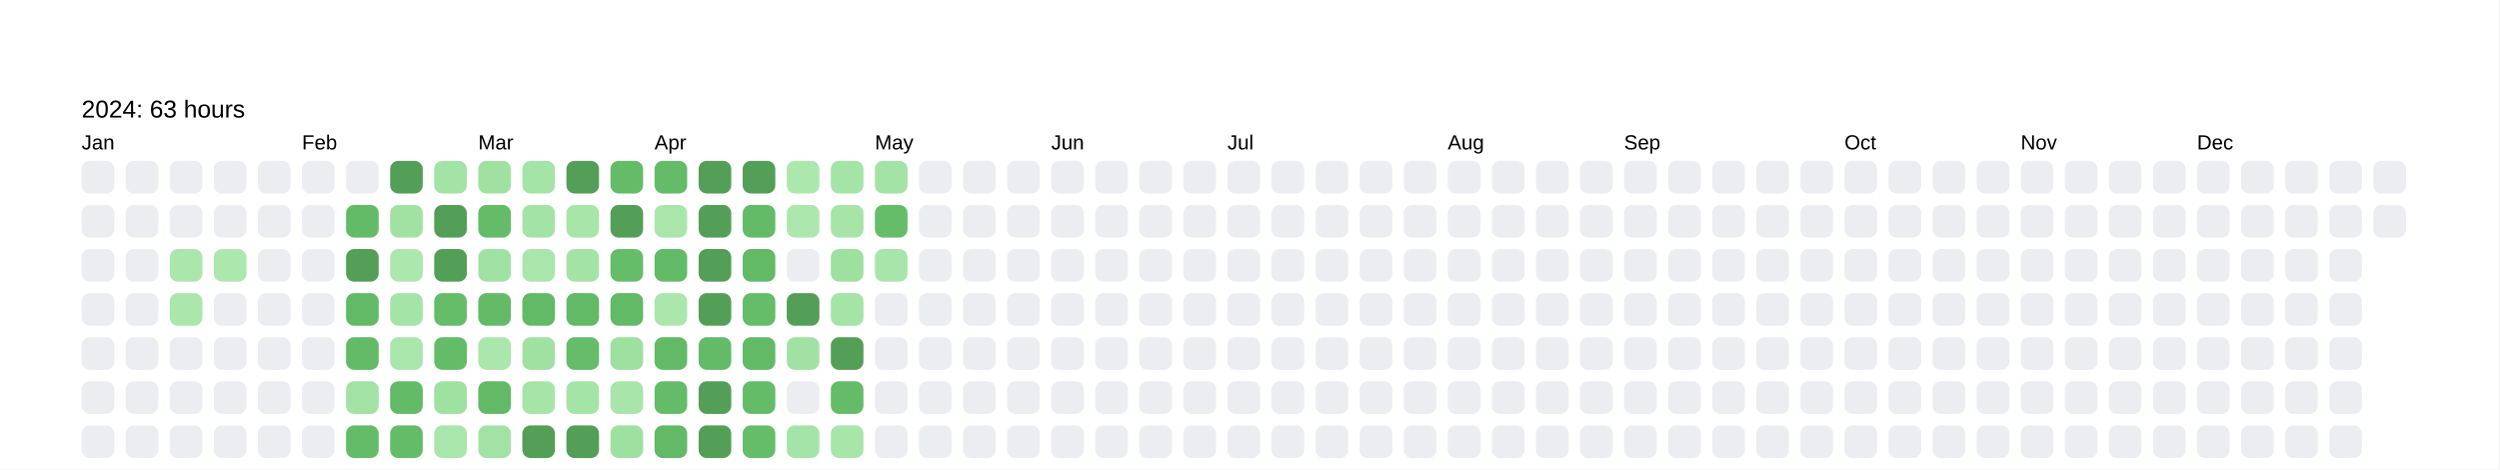
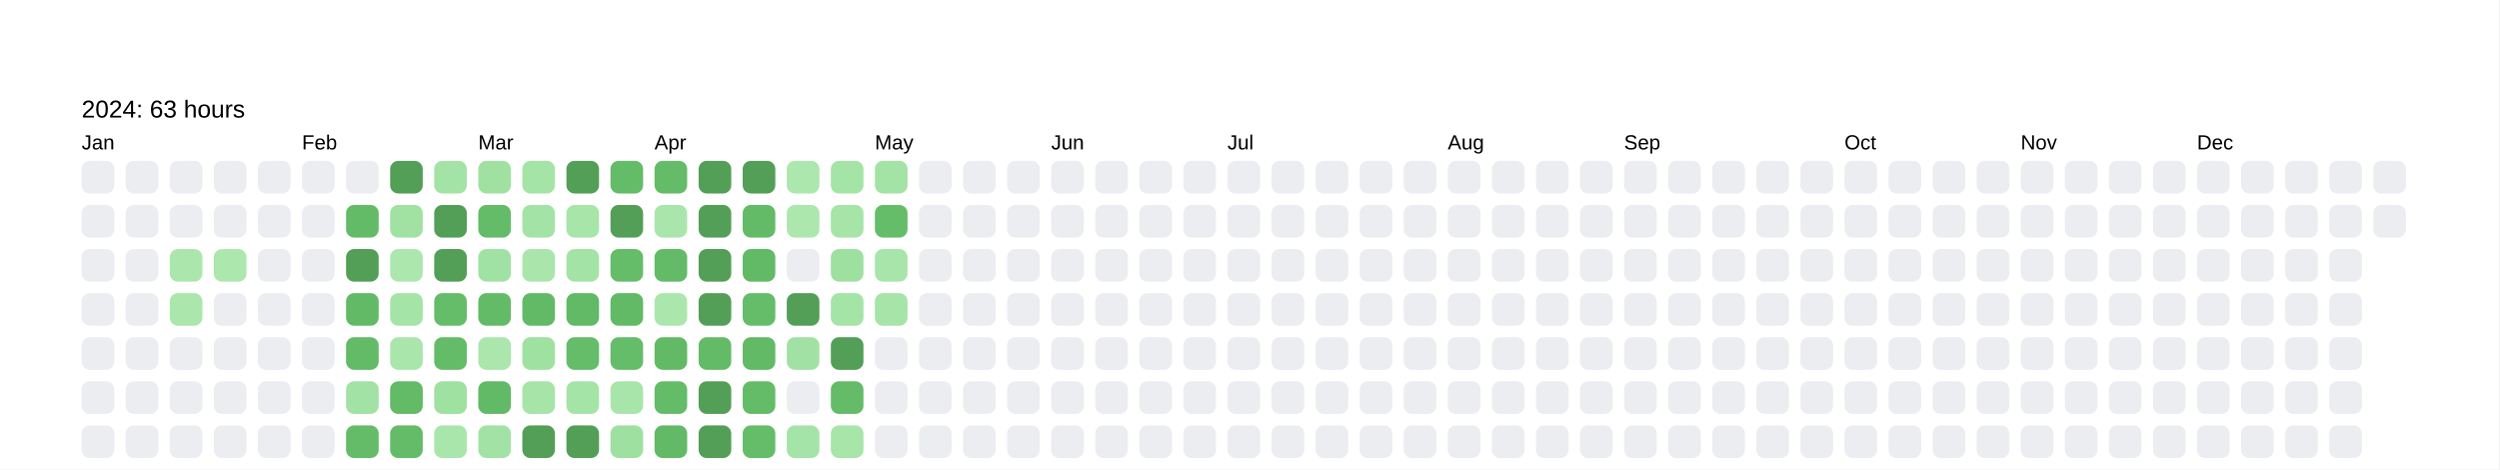
<svg xmlns="http://www.w3.org/2000/svg" baseProfile="full" height="57.5mm" version="1.1" viewBox="0,0,306.2,57.5" width="306.2mm">
  <defs />
  <rect fill="#FFFFFF" height="57.5" width="306.2" x="0" y="0" />
  <text fill="#000000" style="font-size:6px; font-family:Arial; font-weight:bold;" x="10" y="10" />
  <text fill="#000000" style="font-size:3px; font-family:Arial;" x="10" y="14.4">2024: 63 hours</text>
  <text fill="#000000" style="font-size:2.5px; font-family:Arial" x="10" y="18.3">Jan</text>
  <rect fill="#EBEDF0" height="4" rx="1" ry="1" width="4" x="10" y="19.7" />
  <rect fill="#EBEDF0" height="4" rx="1" ry="1" width="4" x="10" y="25.1" />
  <rect fill="#EBEDF0" height="4" rx="1" ry="1" width="4" x="10" y="30.5" />
  <rect fill="#EBEDF0" height="4" rx="1" ry="1" width="4" x="10" y="35.9" />
  <rect fill="#EBEDF0" height="4" rx="1" ry="1" width="4" x="10" y="41.3" />
  <rect fill="#EBEDF0" height="4" rx="1" ry="1" width="4" x="10" y="46.7" />
  <rect fill="#EBEDF0" height="4" rx="1" ry="1" width="4" x="10" y="52.1" />
  <rect fill="#EBEDF0" height="4" rx="1" ry="1" width="4" x="15.4" y="19.7" />
  <rect fill="#EBEDF0" height="4" rx="1" ry="1" width="4" x="15.4" y="25.1" />
  <rect fill="#EBEDF0" height="4" rx="1" ry="1" width="4" x="15.4" y="30.5" />
  <rect fill="#EBEDF0" height="4" rx="1" ry="1" width="4" x="15.4" y="35.9" />
  <rect fill="#EBEDF0" height="4" rx="1" ry="1" width="4" x="15.4" y="41.3" />
  <rect fill="#EBEDF0" height="4" rx="1" ry="1" width="4" x="15.4" y="46.7" />
  <rect fill="#EBEDF0" height="4" rx="1" ry="1" width="4" x="15.4" y="52.1" />
  <rect fill="#EBEDF0" height="4" rx="1" ry="1" width="4" x="20.8" y="19.7" />
  <rect fill="#EBEDF0" height="4" rx="1" ry="1" width="4" x="20.8" y="25.1" />
  <rect fill="#abe7ad" height="4" rx="1" ry="1" width="4" x="20.8" y="30.5" />
  <rect fill="#abe7ad" height="4" rx="1" ry="1" width="4" x="20.8" y="35.9" />
  <rect fill="#EBEDF0" height="4" rx="1" ry="1" width="4" x="20.8" y="41.3" />
  <rect fill="#EBEDF0" height="4" rx="1" ry="1" width="4" x="20.8" y="46.7" />
  <rect fill="#EBEDF0" height="4" rx="1" ry="1" width="4" x="20.8" y="52.1" />
  <rect fill="#EBEDF0" height="4" rx="1" ry="1" width="4" x="26.2" y="19.7" />
  <rect fill="#EBEDF0" height="4" rx="1" ry="1" width="4" x="26.2" y="25.1" />
  <rect fill="#ace7ae" height="4" rx="1" ry="1" width="4" x="26.2" y="30.5" />
  <rect fill="#EBEDF0" height="4" rx="1" ry="1" width="4" x="26.2" y="35.9" />
  <rect fill="#EBEDF0" height="4" rx="1" ry="1" width="4" x="26.2" y="41.3" />
  <rect fill="#EBEDF0" height="4" rx="1" ry="1" width="4" x="26.2" y="46.7" />
  <rect fill="#EBEDF0" height="4" rx="1" ry="1" width="4" x="26.2" y="52.1" />
  <rect fill="#EBEDF0" height="4" rx="1" ry="1" width="4" x="31.6" y="19.7" />
  <rect fill="#EBEDF0" height="4" rx="1" ry="1" width="4" x="31.6" y="25.1" />
  <rect fill="#EBEDF0" height="4" rx="1" ry="1" width="4" x="31.6" y="30.5" />
  <rect fill="#EBEDF0" height="4" rx="1" ry="1" width="4" x="31.6" y="35.9" />
  <rect fill="#EBEDF0" height="4" rx="1" ry="1" width="4" x="31.6" y="41.3" />
  <rect fill="#EBEDF0" height="4" rx="1" ry="1" width="4" x="31.6" y="46.7" />
  <rect fill="#EBEDF0" height="4" rx="1" ry="1" width="4" x="31.6" y="52.1" />
  <text fill="#000000" style="font-size:2.5px; font-family:Arial" x="37.0" y="18.3">Feb</text>
  <rect fill="#EBEDF0" height="4" rx="1" ry="1" width="4" x="37.0" y="19.7" />
  <rect fill="#EBEDF0" height="4" rx="1" ry="1" width="4" x="37.0" y="25.1" />
  <rect fill="#EBEDF0" height="4" rx="1" ry="1" width="4" x="37.0" y="30.5" />
  <rect fill="#EBEDF0" height="4" rx="1" ry="1" width="4" x="37.0" y="35.9" />
  <rect fill="#EBEDF0" height="4" rx="1" ry="1" width="4" x="37.0" y="41.3" />
  <rect fill="#EBEDF0" height="4" rx="1" ry="1" width="4" x="37.0" y="46.7" />
  <rect fill="#EBEDF0" height="4" rx="1" ry="1" width="4" x="37.0" y="52.1" />
  <rect fill="#EBEDF0" height="4" rx="1" ry="1" width="4" x="42.4" y="19.7" />
  <rect fill="#63bb68" height="4" rx="1" ry="1" width="4" x="42.4" y="25.1" />
  <rect fill="#549F57" height="4" rx="1" ry="1" width="4" x="42.4" y="30.5" />
  <rect fill="#62ba67" height="4" rx="1" ry="1" width="4" x="42.4" y="35.9" />
  <rect fill="#63ba67" height="4" rx="1" ry="1" width="4" x="42.4" y="41.3" />
  <rect fill="#a2e2a4" height="4" rx="1" ry="1" width="4" x="42.4" y="46.7" />
  <rect fill="#64bb68" height="4" rx="1" ry="1" width="4" x="42.4" y="52.1" />
  <rect fill="#549F57" height="4" rx="1" ry="1" width="4" x="47.8" y="19.7" />
  <rect fill="#a1e2a3" height="4" rx="1" ry="1" width="4" x="47.8" y="25.1" />
  <rect fill="#ace7ae" height="4" rx="1" ry="1" width="4" x="47.8" y="30.5" />
  <rect fill="#a5e4a7" height="4" rx="1" ry="1" width="4" x="47.8" y="35.9" />
  <rect fill="#a9e6ab" height="4" rx="1" ry="1" width="4" x="47.8" y="41.3" />
  <rect fill="#63ba67" height="4" rx="1" ry="1" width="4" x="47.8" y="46.7" />
  <rect fill="#64bc69" height="4" rx="1" ry="1" width="4" x="47.8" y="52.1" />
  <rect fill="#a4e3a6" height="4" rx="1" ry="1" width="4" x="53.2" y="19.7" />
  <rect fill="#549F57" height="4" rx="1" ry="1" width="4" x="53.2" y="25.1" />
  <rect fill="#549F57" height="4" rx="1" ry="1" width="4" x="53.2" y="30.5" />
  <rect fill="#65bd6a" height="4" rx="1" ry="1" width="4" x="53.2" y="35.9" />
  <rect fill="#64bc69" height="4" rx="1" ry="1" width="4" x="53.2" y="41.3" />
  <rect fill="#9ee1a1" height="4" rx="1" ry="1" width="4" x="53.2" y="46.7" />
  <rect fill="#a9e6ab" height="4" rx="1" ry="1" width="4" x="53.2" y="52.1" />
  <text fill="#000000" style="font-size:2.5px; font-family:Arial" x="58.6" y="18.3">Mar</text>
  <rect fill="#a0e1a2" height="4" rx="1" ry="1" width="4" x="58.6" y="19.7" />
  <rect fill="#64bc69" height="4" rx="1" ry="1" width="4" x="58.6" y="25.1" />
  <rect fill="#a0e2a3" height="4" rx="1" ry="1" width="4" x="58.6" y="30.5" />
  <rect fill="#63bb67" height="4" rx="1" ry="1" width="4" x="58.6" y="35.9" />
  <rect fill="#abe6ad" height="4" rx="1" ry="1" width="4" x="58.6" y="41.3" />
  <rect fill="#62b966" height="4" rx="1" ry="1" width="4" x="58.6" y="46.7" />
  <rect fill="#a2e3a5" height="4" rx="1" ry="1" width="4" x="58.6" y="52.1" />
  <rect fill="#a5e4a7" height="4" rx="1" ry="1" width="4" x="64" y="19.7" />
  <rect fill="#a3e3a6" height="4" rx="1" ry="1" width="4" x="64" y="25.1" />
  <rect fill="#aae6ac" height="4" rx="1" ry="1" width="4" x="64" y="30.5" />
  <rect fill="#62ba67" height="4" rx="1" ry="1" width="4" x="64" y="35.9" />
  <rect fill="#9fe1a1" height="4" rx="1" ry="1" width="4" x="64" y="41.3" />
  <rect fill="#a6e4a8" height="4" rx="1" ry="1" width="4" x="64" y="46.7" />
  <rect fill="#549F57" height="4" rx="1" ry="1" width="4" x="64" y="52.1" />
  <rect fill="#549F57" height="4" rx="1" ry="1" width="4" x="69.4" y="19.7" />
  <rect fill="#a7e5a9" height="4" rx="1" ry="1" width="4" x="69.4" y="25.1" />
  <rect fill="#a4e3a6" height="4" rx="1" ry="1" width="4" x="69.4" y="30.5" />
  <rect fill="#62b966" height="4" rx="1" ry="1" width="4" x="69.4" y="35.9" />
  <rect fill="#65bc69" height="4" rx="1" ry="1" width="4" x="69.4" y="41.3" />
  <rect fill="#a5e4a7" height="4" rx="1" ry="1" width="4" x="69.4" y="46.7" />
  <rect fill="#549F57" height="4" rx="1" ry="1" width="4" x="69.4" y="52.1" />
  <rect fill="#64bc69" height="4" rx="1" ry="1" width="4" x="74.8" y="19.7" />
  <rect fill="#549F57" height="4" rx="1" ry="1" width="4" x="74.8" y="25.1" />
  <rect fill="#65bd6a" height="4" rx="1" ry="1" width="4" x="74.8" y="30.5" />
  <rect fill="#62b966" height="4" rx="1" ry="1" width="4" x="74.8" y="35.9" />
-   <rect fill="#9de09f" height="4" rx="1" ry="1" width="4" x="74.8" y="41.3" />
+   <rect fill="#65bd6a" height="4" rx="1" ry="1" width="4" x="74.8" y="41.3" />
  <rect fill="#a8e5aa" height="4" rx="1" ry="1" width="4" x="74.8" y="46.7" />
  <rect fill="#9ee0a0" height="4" rx="1" ry="1" width="4" x="74.8" y="52.1" />
  <text fill="#000000" style="font-size:2.5px; font-family:Arial" x="80.2" y="18.3">Apr</text>
  <rect fill="#64bc69" height="4" rx="1" ry="1" width="4" x="80.2" y="19.7" />
  <rect fill="#aae6ac" height="4" rx="1" ry="1" width="4" x="80.2" y="25.1" />
  <rect fill="#63bb68" height="4" rx="1" ry="1" width="4" x="80.2" y="30.5" />
  <rect fill="#abe7ad" height="4" rx="1" ry="1" width="4" x="80.2" y="35.9" />
  <rect fill="#62ba67" height="4" rx="1" ry="1" width="4" x="80.2" y="41.3" />
  <rect fill="#64bc69" height="4" rx="1" ry="1" width="4" x="80.2" y="46.7" />
  <rect fill="#62b966" height="4" rx="1" ry="1" width="4" x="80.2" y="52.1" />
  <rect fill="#549F57" height="4" rx="1" ry="1" width="4" x="85.6" y="19.7" />
  <rect fill="#549F57" height="4" rx="1" ry="1" width="4" x="85.6" y="25.1" />
  <rect fill="#549F57" height="4" rx="1" ry="1" width="4" x="85.6" y="30.5" />
  <rect fill="#549F57" height="4" rx="1" ry="1" width="4" x="85.6" y="35.9" />
  <rect fill="#63bb68" height="4" rx="1" ry="1" width="4" x="85.6" y="41.3" />
  <rect fill="#549F57" height="4" rx="1" ry="1" width="4" x="85.6" y="46.7" />
  <rect fill="#549F57" height="4" rx="1" ry="1" width="4" x="85.6" y="52.1" />
  <rect fill="#549F57" height="4" rx="1" ry="1" width="4" x="91" y="19.7" />
  <rect fill="#63bb68" height="4" rx="1" ry="1" width="4" x="91" y="25.1" />
  <rect fill="#62b966" height="4" rx="1" ry="1" width="4" x="91" y="30.5" />
  <rect fill="#65bc69" height="4" rx="1" ry="1" width="4" x="91" y="35.9" />
  <rect fill="#62b966" height="4" rx="1" ry="1" width="4" x="91" y="41.3" />
  <rect fill="#64bc69" height="4" rx="1" ry="1" width="4" x="91" y="46.7" />
  <rect fill="#65bd6a" height="4" rx="1" ry="1" width="4" x="91" y="52.1" />
  <rect fill="#ace7ae" height="4" rx="1" ry="1" width="4" x="96.4" y="19.7" />
  <rect fill="#ace7ae" height="4" rx="1" ry="1" width="4" x="96.4" y="25.1" />
  <rect fill="#EBEDF0" height="4" rx="1" ry="1" width="4" x="96.4" y="30.5" />
  <rect fill="#549F57" height="4" rx="1" ry="1" width="4" x="96.4" y="35.9" />
  <rect fill="#a1e2a4" height="4" rx="1" ry="1" width="4" x="96.4" y="41.3" />
  <rect fill="#EBEDF0" height="4" rx="1" ry="1" width="4" x="96.4" y="46.7" />
  <rect fill="#a5e4a8" height="4" rx="1" ry="1" width="4" x="96.4" y="52.1" />
  <rect fill="#a5e4a7" height="4" rx="1" ry="1" width="4" x="101.8" y="19.7" />
  <rect fill="#a6e4a8" height="4" rx="1" ry="1" width="4" x="101.8" y="25.1" />
  <rect fill="#9ee0a0" height="4" rx="1" ry="1" width="4" x="101.8" y="30.5" />
  <rect fill="#a4e4a7" height="4" rx="1" ry="1" width="4" x="101.8" y="35.9" />
  <rect fill="#549F57" height="4" rx="1" ry="1" width="4" x="101.8" y="41.3" />
  <rect fill="#64bc69" height="4" rx="1" ry="1" width="4" x="101.8" y="46.7" />
  <rect fill="#a7e5a9" height="4" rx="1" ry="1" width="4" x="101.8" y="52.1" />
  <text fill="#000000" style="font-size:2.5px; font-family:Arial" x="107.2" y="18.3">May</text>
  <rect fill="#a3e3a5" height="4" rx="1" ry="1" width="4" x="107.2" y="19.7" />
  <rect fill="#65bd6a" height="4" rx="1" ry="1" width="4" x="107.2" y="25.1" />
  <rect fill="#a8e5aa" height="4" rx="1" ry="1" width="4" x="107.2" y="30.5" />
-   <rect fill="#EBEDF0" height="4" rx="1" ry="1" width="4" x="107.2" y="35.9" />
+   <rect fill="#a6e4a8" height="4" rx="1" ry="1" width="4" x="107.2" y="35.9" />
  <rect fill="#EBEDF0" height="4" rx="1" ry="1" width="4" x="107.2" y="41.3" />
  <rect fill="#EBEDF0" height="4" rx="1" ry="1" width="4" x="107.2" y="46.7" />
  <rect fill="#EBEDF0" height="4" rx="1" ry="1" width="4" x="107.2" y="52.1" />
  <rect fill="#EBEDF0" height="4" rx="1" ry="1" width="4" x="112.6" y="19.7" />
  <rect fill="#EBEDF0" height="4" rx="1" ry="1" width="4" x="112.6" y="25.1" />
  <rect fill="#EBEDF0" height="4" rx="1" ry="1" width="4" x="112.6" y="30.5" />
  <rect fill="#EBEDF0" height="4" rx="1" ry="1" width="4" x="112.6" y="35.9" />
  <rect fill="#EBEDF0" height="4" rx="1" ry="1" width="4" x="112.6" y="41.3" />
  <rect fill="#EBEDF0" height="4" rx="1" ry="1" width="4" x="112.6" y="46.7" />
  <rect fill="#EBEDF0" height="4" rx="1" ry="1" width="4" x="112.6" y="52.1" />
  <rect fill="#EBEDF0" height="4" rx="1" ry="1" width="4" x="118" y="19.7" />
  <rect fill="#EBEDF0" height="4" rx="1" ry="1" width="4" x="118" y="25.1" />
  <rect fill="#EBEDF0" height="4" rx="1" ry="1" width="4" x="118" y="30.5" />
  <rect fill="#EBEDF0" height="4" rx="1" ry="1" width="4" x="118" y="35.9" />
  <rect fill="#EBEDF0" height="4" rx="1" ry="1" width="4" x="118" y="41.3" />
  <rect fill="#EBEDF0" height="4" rx="1" ry="1" width="4" x="118" y="46.7" />
  <rect fill="#EBEDF0" height="4" rx="1" ry="1" width="4" x="118" y="52.1" />
  <rect fill="#EBEDF0" height="4" rx="1" ry="1" width="4" x="123.4" y="19.7" />
  <rect fill="#EBEDF0" height="4" rx="1" ry="1" width="4" x="123.4" y="25.1" />
  <rect fill="#EBEDF0" height="4" rx="1" ry="1" width="4" x="123.4" y="30.5" />
  <rect fill="#EBEDF0" height="4" rx="1" ry="1" width="4" x="123.4" y="35.9" />
  <rect fill="#EBEDF0" height="4" rx="1" ry="1" width="4" x="123.4" y="41.3" />
  <rect fill="#EBEDF0" height="4" rx="1" ry="1" width="4" x="123.4" y="46.7" />
  <rect fill="#EBEDF0" height="4" rx="1" ry="1" width="4" x="123.4" y="52.1" />
  <text fill="#000000" style="font-size:2.5px; font-family:Arial" x="128.8" y="18.3">Jun</text>
  <rect fill="#EBEDF0" height="4" rx="1" ry="1" width="4" x="128.8" y="19.7" />
  <rect fill="#EBEDF0" height="4" rx="1" ry="1" width="4" x="128.8" y="25.1" />
  <rect fill="#EBEDF0" height="4" rx="1" ry="1" width="4" x="128.8" y="30.5" />
  <rect fill="#EBEDF0" height="4" rx="1" ry="1" width="4" x="128.8" y="35.9" />
  <rect fill="#EBEDF0" height="4" rx="1" ry="1" width="4" x="128.8" y="41.3" />
  <rect fill="#EBEDF0" height="4" rx="1" ry="1" width="4" x="128.8" y="46.7" />
  <rect fill="#EBEDF0" height="4" rx="1" ry="1" width="4" x="128.8" y="52.1" />
  <rect fill="#EBEDF0" height="4" rx="1" ry="1" width="4" x="134.2" y="19.7" />
  <rect fill="#EBEDF0" height="4" rx="1" ry="1" width="4" x="134.2" y="25.1" />
  <rect fill="#EBEDF0" height="4" rx="1" ry="1" width="4" x="134.2" y="30.5" />
  <rect fill="#EBEDF0" height="4" rx="1" ry="1" width="4" x="134.2" y="35.9" />
  <rect fill="#EBEDF0" height="4" rx="1" ry="1" width="4" x="134.2" y="41.3" />
  <rect fill="#EBEDF0" height="4" rx="1" ry="1" width="4" x="134.2" y="46.7" />
  <rect fill="#EBEDF0" height="4" rx="1" ry="1" width="4" x="134.2" y="52.1" />
  <rect fill="#EBEDF0" height="4" rx="1" ry="1" width="4" x="139.6" y="19.7" />
  <rect fill="#EBEDF0" height="4" rx="1" ry="1" width="4" x="139.6" y="25.1" />
  <rect fill="#EBEDF0" height="4" rx="1" ry="1" width="4" x="139.6" y="30.5" />
  <rect fill="#EBEDF0" height="4" rx="1" ry="1" width="4" x="139.6" y="35.9" />
  <rect fill="#EBEDF0" height="4" rx="1" ry="1" width="4" x="139.6" y="41.3" />
  <rect fill="#EBEDF0" height="4" rx="1" ry="1" width="4" x="139.6" y="46.7" />
  <rect fill="#EBEDF0" height="4" rx="1" ry="1" width="4" x="139.6" y="52.1" />
  <rect fill="#EBEDF0" height="4" rx="1" ry="1" width="4" x="145" y="19.7" />
  <rect fill="#EBEDF0" height="4" rx="1" ry="1" width="4" x="145" y="25.1" />
  <rect fill="#EBEDF0" height="4" rx="1" ry="1" width="4" x="145" y="30.5" />
  <rect fill="#EBEDF0" height="4" rx="1" ry="1" width="4" x="145" y="35.9" />
  <rect fill="#EBEDF0" height="4" rx="1" ry="1" width="4" x="145" y="41.3" />
  <rect fill="#EBEDF0" height="4" rx="1" ry="1" width="4" x="145" y="46.7" />
  <rect fill="#EBEDF0" height="4" rx="1" ry="1" width="4" x="145" y="52.1" />
  <text fill="#000000" style="font-size:2.5px; font-family:Arial" x="150.4" y="18.3">Jul</text>
  <rect fill="#EBEDF0" height="4" rx="1" ry="1" width="4" x="150.4" y="19.7" />
  <rect fill="#EBEDF0" height="4" rx="1" ry="1" width="4" x="150.4" y="25.1" />
  <rect fill="#EBEDF0" height="4" rx="1" ry="1" width="4" x="150.4" y="30.5" />
  <rect fill="#EBEDF0" height="4" rx="1" ry="1" width="4" x="150.4" y="35.9" />
  <rect fill="#EBEDF0" height="4" rx="1" ry="1" width="4" x="150.4" y="41.3" />
  <rect fill="#EBEDF0" height="4" rx="1" ry="1" width="4" x="150.4" y="46.7" />
  <rect fill="#EBEDF0" height="4" rx="1" ry="1" width="4" x="150.4" y="52.1" />
  <rect fill="#EBEDF0" height="4" rx="1" ry="1" width="4" x="155.8" y="19.7" />
  <rect fill="#EBEDF0" height="4" rx="1" ry="1" width="4" x="155.8" y="25.1" />
  <rect fill="#EBEDF0" height="4" rx="1" ry="1" width="4" x="155.8" y="30.5" />
  <rect fill="#EBEDF0" height="4" rx="1" ry="1" width="4" x="155.8" y="35.9" />
  <rect fill="#EBEDF0" height="4" rx="1" ry="1" width="4" x="155.8" y="41.3" />
  <rect fill="#EBEDF0" height="4" rx="1" ry="1" width="4" x="155.8" y="46.7" />
  <rect fill="#EBEDF0" height="4" rx="1" ry="1" width="4" x="155.8" y="52.1" />
  <rect fill="#EBEDF0" height="4" rx="1" ry="1" width="4" x="161.2" y="19.7" />
  <rect fill="#EBEDF0" height="4" rx="1" ry="1" width="4" x="161.2" y="25.1" />
  <rect fill="#EBEDF0" height="4" rx="1" ry="1" width="4" x="161.2" y="30.5" />
  <rect fill="#EBEDF0" height="4" rx="1" ry="1" width="4" x="161.2" y="35.9" />
  <rect fill="#EBEDF0" height="4" rx="1" ry="1" width="4" x="161.2" y="41.3" />
  <rect fill="#EBEDF0" height="4" rx="1" ry="1" width="4" x="161.2" y="46.7" />
  <rect fill="#EBEDF0" height="4" rx="1" ry="1" width="4" x="161.2" y="52.1" />
  <rect fill="#EBEDF0" height="4" rx="1" ry="1" width="4" x="166.6" y="19.7" />
  <rect fill="#EBEDF0" height="4" rx="1" ry="1" width="4" x="166.6" y="25.1" />
  <rect fill="#EBEDF0" height="4" rx="1" ry="1" width="4" x="166.6" y="30.5" />
  <rect fill="#EBEDF0" height="4" rx="1" ry="1" width="4" x="166.6" y="35.9" />
  <rect fill="#EBEDF0" height="4" rx="1" ry="1" width="4" x="166.6" y="41.3" />
  <rect fill="#EBEDF0" height="4" rx="1" ry="1" width="4" x="166.6" y="46.7" />
  <rect fill="#EBEDF0" height="4" rx="1" ry="1" width="4" x="166.6" y="52.1" />
  <rect fill="#EBEDF0" height="4" rx="1" ry="1" width="4" x="172" y="19.7" />
  <rect fill="#EBEDF0" height="4" rx="1" ry="1" width="4" x="172" y="25.1" />
  <rect fill="#EBEDF0" height="4" rx="1" ry="1" width="4" x="172" y="30.5" />
  <rect fill="#EBEDF0" height="4" rx="1" ry="1" width="4" x="172" y="35.9" />
  <rect fill="#EBEDF0" height="4" rx="1" ry="1" width="4" x="172" y="41.3" />
  <rect fill="#EBEDF0" height="4" rx="1" ry="1" width="4" x="172" y="46.7" />
  <rect fill="#EBEDF0" height="4" rx="1" ry="1" width="4" x="172" y="52.1" />
  <text fill="#000000" style="font-size:2.5px; font-family:Arial" x="177.4" y="18.3">Aug</text>
  <rect fill="#EBEDF0" height="4" rx="1" ry="1" width="4" x="177.4" y="19.7" />
  <rect fill="#EBEDF0" height="4" rx="1" ry="1" width="4" x="177.4" y="25.1" />
  <rect fill="#EBEDF0" height="4" rx="1" ry="1" width="4" x="177.4" y="30.5" />
  <rect fill="#EBEDF0" height="4" rx="1" ry="1" width="4" x="177.4" y="35.9" />
  <rect fill="#EBEDF0" height="4" rx="1" ry="1" width="4" x="177.4" y="41.3" />
  <rect fill="#EBEDF0" height="4" rx="1" ry="1" width="4" x="177.4" y="46.7" />
  <rect fill="#EBEDF0" height="4" rx="1" ry="1" width="4" x="177.4" y="52.1" />
  <rect fill="#EBEDF0" height="4" rx="1" ry="1" width="4" x="182.8" y="19.7" />
  <rect fill="#EBEDF0" height="4" rx="1" ry="1" width="4" x="182.8" y="25.1" />
  <rect fill="#EBEDF0" height="4" rx="1" ry="1" width="4" x="182.8" y="30.5" />
  <rect fill="#EBEDF0" height="4" rx="1" ry="1" width="4" x="182.8" y="35.9" />
  <rect fill="#EBEDF0" height="4" rx="1" ry="1" width="4" x="182.8" y="41.3" />
  <rect fill="#EBEDF0" height="4" rx="1" ry="1" width="4" x="182.8" y="46.7" />
  <rect fill="#EBEDF0" height="4" rx="1" ry="1" width="4" x="182.8" y="52.1" />
  <rect fill="#EBEDF0" height="4" rx="1" ry="1" width="4" x="188.2" y="19.7" />
  <rect fill="#EBEDF0" height="4" rx="1" ry="1" width="4" x="188.2" y="25.1" />
  <rect fill="#EBEDF0" height="4" rx="1" ry="1" width="4" x="188.2" y="30.5" />
  <rect fill="#EBEDF0" height="4" rx="1" ry="1" width="4" x="188.2" y="35.9" />
  <rect fill="#EBEDF0" height="4" rx="1" ry="1" width="4" x="188.2" y="41.3" />
  <rect fill="#EBEDF0" height="4" rx="1" ry="1" width="4" x="188.2" y="46.7" />
  <rect fill="#EBEDF0" height="4" rx="1" ry="1" width="4" x="188.2" y="52.1" />
  <rect fill="#EBEDF0" height="4" rx="1" ry="1" width="4" x="193.6" y="19.7" />
  <rect fill="#EBEDF0" height="4" rx="1" ry="1" width="4" x="193.6" y="25.1" />
  <rect fill="#EBEDF0" height="4" rx="1" ry="1" width="4" x="193.6" y="30.5" />
  <rect fill="#EBEDF0" height="4" rx="1" ry="1" width="4" x="193.6" y="35.9" />
  <rect fill="#EBEDF0" height="4" rx="1" ry="1" width="4" x="193.6" y="41.3" />
  <rect fill="#EBEDF0" height="4" rx="1" ry="1" width="4" x="193.6" y="46.7" />
  <rect fill="#EBEDF0" height="4" rx="1" ry="1" width="4" x="193.6" y="52.1" />
  <text fill="#000000" style="font-size:2.5px; font-family:Arial" x="199" y="18.3">Sep</text>
  <rect fill="#EBEDF0" height="4" rx="1" ry="1" width="4" x="199" y="19.7" />
  <rect fill="#EBEDF0" height="4" rx="1" ry="1" width="4" x="199" y="25.1" />
  <rect fill="#EBEDF0" height="4" rx="1" ry="1" width="4" x="199" y="30.5" />
  <rect fill="#EBEDF0" height="4" rx="1" ry="1" width="4" x="199" y="35.9" />
  <rect fill="#EBEDF0" height="4" rx="1" ry="1" width="4" x="199" y="41.3" />
  <rect fill="#EBEDF0" height="4" rx="1" ry="1" width="4" x="199" y="46.7" />
  <rect fill="#EBEDF0" height="4" rx="1" ry="1" width="4" x="199" y="52.1" />
  <rect fill="#EBEDF0" height="4" rx="1" ry="1" width="4" x="204.4" y="19.7" />
  <rect fill="#EBEDF0" height="4" rx="1" ry="1" width="4" x="204.4" y="25.1" />
  <rect fill="#EBEDF0" height="4" rx="1" ry="1" width="4" x="204.4" y="30.5" />
  <rect fill="#EBEDF0" height="4" rx="1" ry="1" width="4" x="204.4" y="35.9" />
  <rect fill="#EBEDF0" height="4" rx="1" ry="1" width="4" x="204.4" y="41.3" />
  <rect fill="#EBEDF0" height="4" rx="1" ry="1" width="4" x="204.4" y="46.7" />
  <rect fill="#EBEDF0" height="4" rx="1" ry="1" width="4" x="204.4" y="52.1" />
  <rect fill="#EBEDF0" height="4" rx="1" ry="1" width="4" x="209.8" y="19.7" />
  <rect fill="#EBEDF0" height="4" rx="1" ry="1" width="4" x="209.8" y="25.1" />
  <rect fill="#EBEDF0" height="4" rx="1" ry="1" width="4" x="209.8" y="30.5" />
  <rect fill="#EBEDF0" height="4" rx="1" ry="1" width="4" x="209.8" y="35.9" />
  <rect fill="#EBEDF0" height="4" rx="1" ry="1" width="4" x="209.8" y="41.3" />
  <rect fill="#EBEDF0" height="4" rx="1" ry="1" width="4" x="209.8" y="46.7" />
  <rect fill="#EBEDF0" height="4" rx="1" ry="1" width="4" x="209.8" y="52.1" />
  <rect fill="#EBEDF0" height="4" rx="1" ry="1" width="4" x="215.2" y="19.7" />
  <rect fill="#EBEDF0" height="4" rx="1" ry="1" width="4" x="215.2" y="25.1" />
  <rect fill="#EBEDF0" height="4" rx="1" ry="1" width="4" x="215.2" y="30.5" />
  <rect fill="#EBEDF0" height="4" rx="1" ry="1" width="4" x="215.2" y="35.9" />
  <rect fill="#EBEDF0" height="4" rx="1" ry="1" width="4" x="215.2" y="41.3" />
  <rect fill="#EBEDF0" height="4" rx="1" ry="1" width="4" x="215.2" y="46.7" />
  <rect fill="#EBEDF0" height="4" rx="1" ry="1" width="4" x="215.2" y="52.1" />
  <rect fill="#EBEDF0" height="4" rx="1" ry="1" width="4" x="220.6" y="19.7" />
  <rect fill="#EBEDF0" height="4" rx="1" ry="1" width="4" x="220.6" y="25.1" />
  <rect fill="#EBEDF0" height="4" rx="1" ry="1" width="4" x="220.6" y="30.5" />
  <rect fill="#EBEDF0" height="4" rx="1" ry="1" width="4" x="220.6" y="35.9" />
  <rect fill="#EBEDF0" height="4" rx="1" ry="1" width="4" x="220.6" y="41.3" />
  <rect fill="#EBEDF0" height="4" rx="1" ry="1" width="4" x="220.6" y="46.7" />
  <rect fill="#EBEDF0" height="4" rx="1" ry="1" width="4" x="220.6" y="52.1" />
  <text fill="#000000" style="font-size:2.5px; font-family:Arial" x="226" y="18.3">Oct</text>
  <rect fill="#EBEDF0" height="4" rx="1" ry="1" width="4" x="226" y="19.7" />
  <rect fill="#EBEDF0" height="4" rx="1" ry="1" width="4" x="226" y="25.1" />
  <rect fill="#EBEDF0" height="4" rx="1" ry="1" width="4" x="226" y="30.5" />
  <rect fill="#EBEDF0" height="4" rx="1" ry="1" width="4" x="226" y="35.9" />
  <rect fill="#EBEDF0" height="4" rx="1" ry="1" width="4" x="226" y="41.3" />
  <rect fill="#EBEDF0" height="4" rx="1" ry="1" width="4" x="226" y="46.7" />
  <rect fill="#EBEDF0" height="4" rx="1" ry="1" width="4" x="226" y="52.1" />
  <rect fill="#EBEDF0" height="4" rx="1" ry="1" width="4" x="231.4" y="19.7" />
  <rect fill="#EBEDF0" height="4" rx="1" ry="1" width="4" x="231.4" y="25.1" />
  <rect fill="#EBEDF0" height="4" rx="1" ry="1" width="4" x="231.4" y="30.5" />
  <rect fill="#EBEDF0" height="4" rx="1" ry="1" width="4" x="231.4" y="35.9" />
  <rect fill="#EBEDF0" height="4" rx="1" ry="1" width="4" x="231.4" y="41.3" />
  <rect fill="#EBEDF0" height="4" rx="1" ry="1" width="4" x="231.4" y="46.7" />
  <rect fill="#EBEDF0" height="4" rx="1" ry="1" width="4" x="231.4" y="52.1" />
  <rect fill="#EBEDF0" height="4" rx="1" ry="1" width="4" x="236.8" y="19.7" />
  <rect fill="#EBEDF0" height="4" rx="1" ry="1" width="4" x="236.8" y="25.1" />
  <rect fill="#EBEDF0" height="4" rx="1" ry="1" width="4" x="236.8" y="30.5" />
  <rect fill="#EBEDF0" height="4" rx="1" ry="1" width="4" x="236.8" y="35.9" />
  <rect fill="#EBEDF0" height="4" rx="1" ry="1" width="4" x="236.8" y="41.3" />
  <rect fill="#EBEDF0" height="4" rx="1" ry="1" width="4" x="236.8" y="46.7" />
  <rect fill="#EBEDF0" height="4" rx="1" ry="1" width="4" x="236.8" y="52.1" />
  <rect fill="#EBEDF0" height="4" rx="1" ry="1" width="4" x="242.2" y="19.7" />
  <rect fill="#EBEDF0" height="4" rx="1" ry="1" width="4" x="242.2" y="25.1" />
  <rect fill="#EBEDF0" height="4" rx="1" ry="1" width="4" x="242.2" y="30.5" />
  <rect fill="#EBEDF0" height="4" rx="1" ry="1" width="4" x="242.2" y="35.9" />
  <rect fill="#EBEDF0" height="4" rx="1" ry="1" width="4" x="242.2" y="41.3" />
  <rect fill="#EBEDF0" height="4" rx="1" ry="1" width="4" x="242.2" y="46.7" />
  <rect fill="#EBEDF0" height="4" rx="1" ry="1" width="4" x="242.2" y="52.1" />
  <text fill="#000000" style="font-size:2.5px; font-family:Arial" x="247.6" y="18.3">Nov</text>
  <rect fill="#EBEDF0" height="4" rx="1" ry="1" width="4" x="247.6" y="19.7" />
  <rect fill="#EBEDF0" height="4" rx="1" ry="1" width="4" x="247.6" y="25.1" />
  <rect fill="#EBEDF0" height="4" rx="1" ry="1" width="4" x="247.6" y="30.5" />
  <rect fill="#EBEDF0" height="4" rx="1" ry="1" width="4" x="247.6" y="35.9" />
  <rect fill="#EBEDF0" height="4" rx="1" ry="1" width="4" x="247.6" y="41.3" />
  <rect fill="#EBEDF0" height="4" rx="1" ry="1" width="4" x="247.6" y="46.7" />
  <rect fill="#EBEDF0" height="4" rx="1" ry="1" width="4" x="247.6" y="52.1" />
  <rect fill="#EBEDF0" height="4" rx="1" ry="1" width="4" x="253" y="19.7" />
  <rect fill="#EBEDF0" height="4" rx="1" ry="1" width="4" x="253" y="25.1" />
  <rect fill="#EBEDF0" height="4" rx="1" ry="1" width="4" x="253" y="30.5" />
  <rect fill="#EBEDF0" height="4" rx="1" ry="1" width="4" x="253" y="35.9" />
  <rect fill="#EBEDF0" height="4" rx="1" ry="1" width="4" x="253" y="41.3" />
  <rect fill="#EBEDF0" height="4" rx="1" ry="1" width="4" x="253" y="46.7" />
  <rect fill="#EBEDF0" height="4" rx="1" ry="1" width="4" x="253" y="52.1" />
  <rect fill="#EBEDF0" height="4" rx="1" ry="1" width="4" x="258.4" y="19.7" />
  <rect fill="#EBEDF0" height="4" rx="1" ry="1" width="4" x="258.4" y="25.1" />
  <rect fill="#EBEDF0" height="4" rx="1" ry="1" width="4" x="258.4" y="30.5" />
  <rect fill="#EBEDF0" height="4" rx="1" ry="1" width="4" x="258.4" y="35.9" />
  <rect fill="#EBEDF0" height="4" rx="1" ry="1" width="4" x="258.4" y="41.3" />
  <rect fill="#EBEDF0" height="4" rx="1" ry="1" width="4" x="258.4" y="46.7" />
  <rect fill="#EBEDF0" height="4" rx="1" ry="1" width="4" x="258.4" y="52.1" />
  <rect fill="#EBEDF0" height="4" rx="1" ry="1" width="4" x="263.8" y="19.7" />
  <rect fill="#EBEDF0" height="4" rx="1" ry="1" width="4" x="263.8" y="25.1" />
  <rect fill="#EBEDF0" height="4" rx="1" ry="1" width="4" x="263.8" y="30.5" />
  <rect fill="#EBEDF0" height="4" rx="1" ry="1" width="4" x="263.8" y="35.9" />
  <rect fill="#EBEDF0" height="4" rx="1" ry="1" width="4" x="263.8" y="41.3" />
  <rect fill="#EBEDF0" height="4" rx="1" ry="1" width="4" x="263.8" y="46.7" />
  <rect fill="#EBEDF0" height="4" rx="1" ry="1" width="4" x="263.8" y="52.1" />
  <text fill="#000000" style="font-size:2.5px; font-family:Arial" x="269.2" y="18.3">Dec</text>
  <rect fill="#EBEDF0" height="4" rx="1" ry="1" width="4" x="269.2" y="19.7" />
  <rect fill="#EBEDF0" height="4" rx="1" ry="1" width="4" x="269.2" y="25.1" />
  <rect fill="#EBEDF0" height="4" rx="1" ry="1" width="4" x="269.2" y="30.5" />
  <rect fill="#EBEDF0" height="4" rx="1" ry="1" width="4" x="269.2" y="35.9" />
  <rect fill="#EBEDF0" height="4" rx="1" ry="1" width="4" x="269.2" y="41.3" />
  <rect fill="#EBEDF0" height="4" rx="1" ry="1" width="4" x="269.2" y="46.7" />
  <rect fill="#EBEDF0" height="4" rx="1" ry="1" width="4" x="269.2" y="52.1" />
  <rect fill="#EBEDF0" height="4" rx="1" ry="1" width="4" x="274.6" y="19.7" />
  <rect fill="#EBEDF0" height="4" rx="1" ry="1" width="4" x="274.6" y="25.1" />
  <rect fill="#EBEDF0" height="4" rx="1" ry="1" width="4" x="274.6" y="30.5" />
  <rect fill="#EBEDF0" height="4" rx="1" ry="1" width="4" x="274.6" y="35.9" />
  <rect fill="#EBEDF0" height="4" rx="1" ry="1" width="4" x="274.6" y="41.3" />
  <rect fill="#EBEDF0" height="4" rx="1" ry="1" width="4" x="274.6" y="46.7" />
  <rect fill="#EBEDF0" height="4" rx="1" ry="1" width="4" x="274.6" y="52.1" />
  <rect fill="#EBEDF0" height="4" rx="1" ry="1" width="4" x="280" y="19.7" />
  <rect fill="#EBEDF0" height="4" rx="1" ry="1" width="4" x="280" y="25.1" />
  <rect fill="#EBEDF0" height="4" rx="1" ry="1" width="4" x="280" y="30.5" />
  <rect fill="#EBEDF0" height="4" rx="1" ry="1" width="4" x="280" y="35.9" />
  <rect fill="#EBEDF0" height="4" rx="1" ry="1" width="4" x="280" y="41.3" />
  <rect fill="#EBEDF0" height="4" rx="1" ry="1" width="4" x="280" y="46.7" />
  <rect fill="#EBEDF0" height="4" rx="1" ry="1" width="4" x="280" y="52.1" />
  <rect fill="#EBEDF0" height="4" rx="1" ry="1" width="4" x="285.4" y="19.7" />
  <rect fill="#EBEDF0" height="4" rx="1" ry="1" width="4" x="285.4" y="25.1" />
  <rect fill="#EBEDF0" height="4" rx="1" ry="1" width="4" x="285.4" y="30.5" />
  <rect fill="#EBEDF0" height="4" rx="1" ry="1" width="4" x="285.4" y="35.9" />
  <rect fill="#EBEDF0" height="4" rx="1" ry="1" width="4" x="285.4" y="41.3" />
  <rect fill="#EBEDF0" height="4" rx="1" ry="1" width="4" x="285.4" y="46.7" />
  <rect fill="#EBEDF0" height="4" rx="1" ry="1" width="4" x="285.4" y="52.1" />
  <rect fill="#EBEDF0" height="4" rx="1" ry="1" width="4" x="290.8" y="19.7" />
  <rect fill="#EBEDF0" height="4" rx="1" ry="1" width="4" x="290.8" y="25.1" />
</svg>
